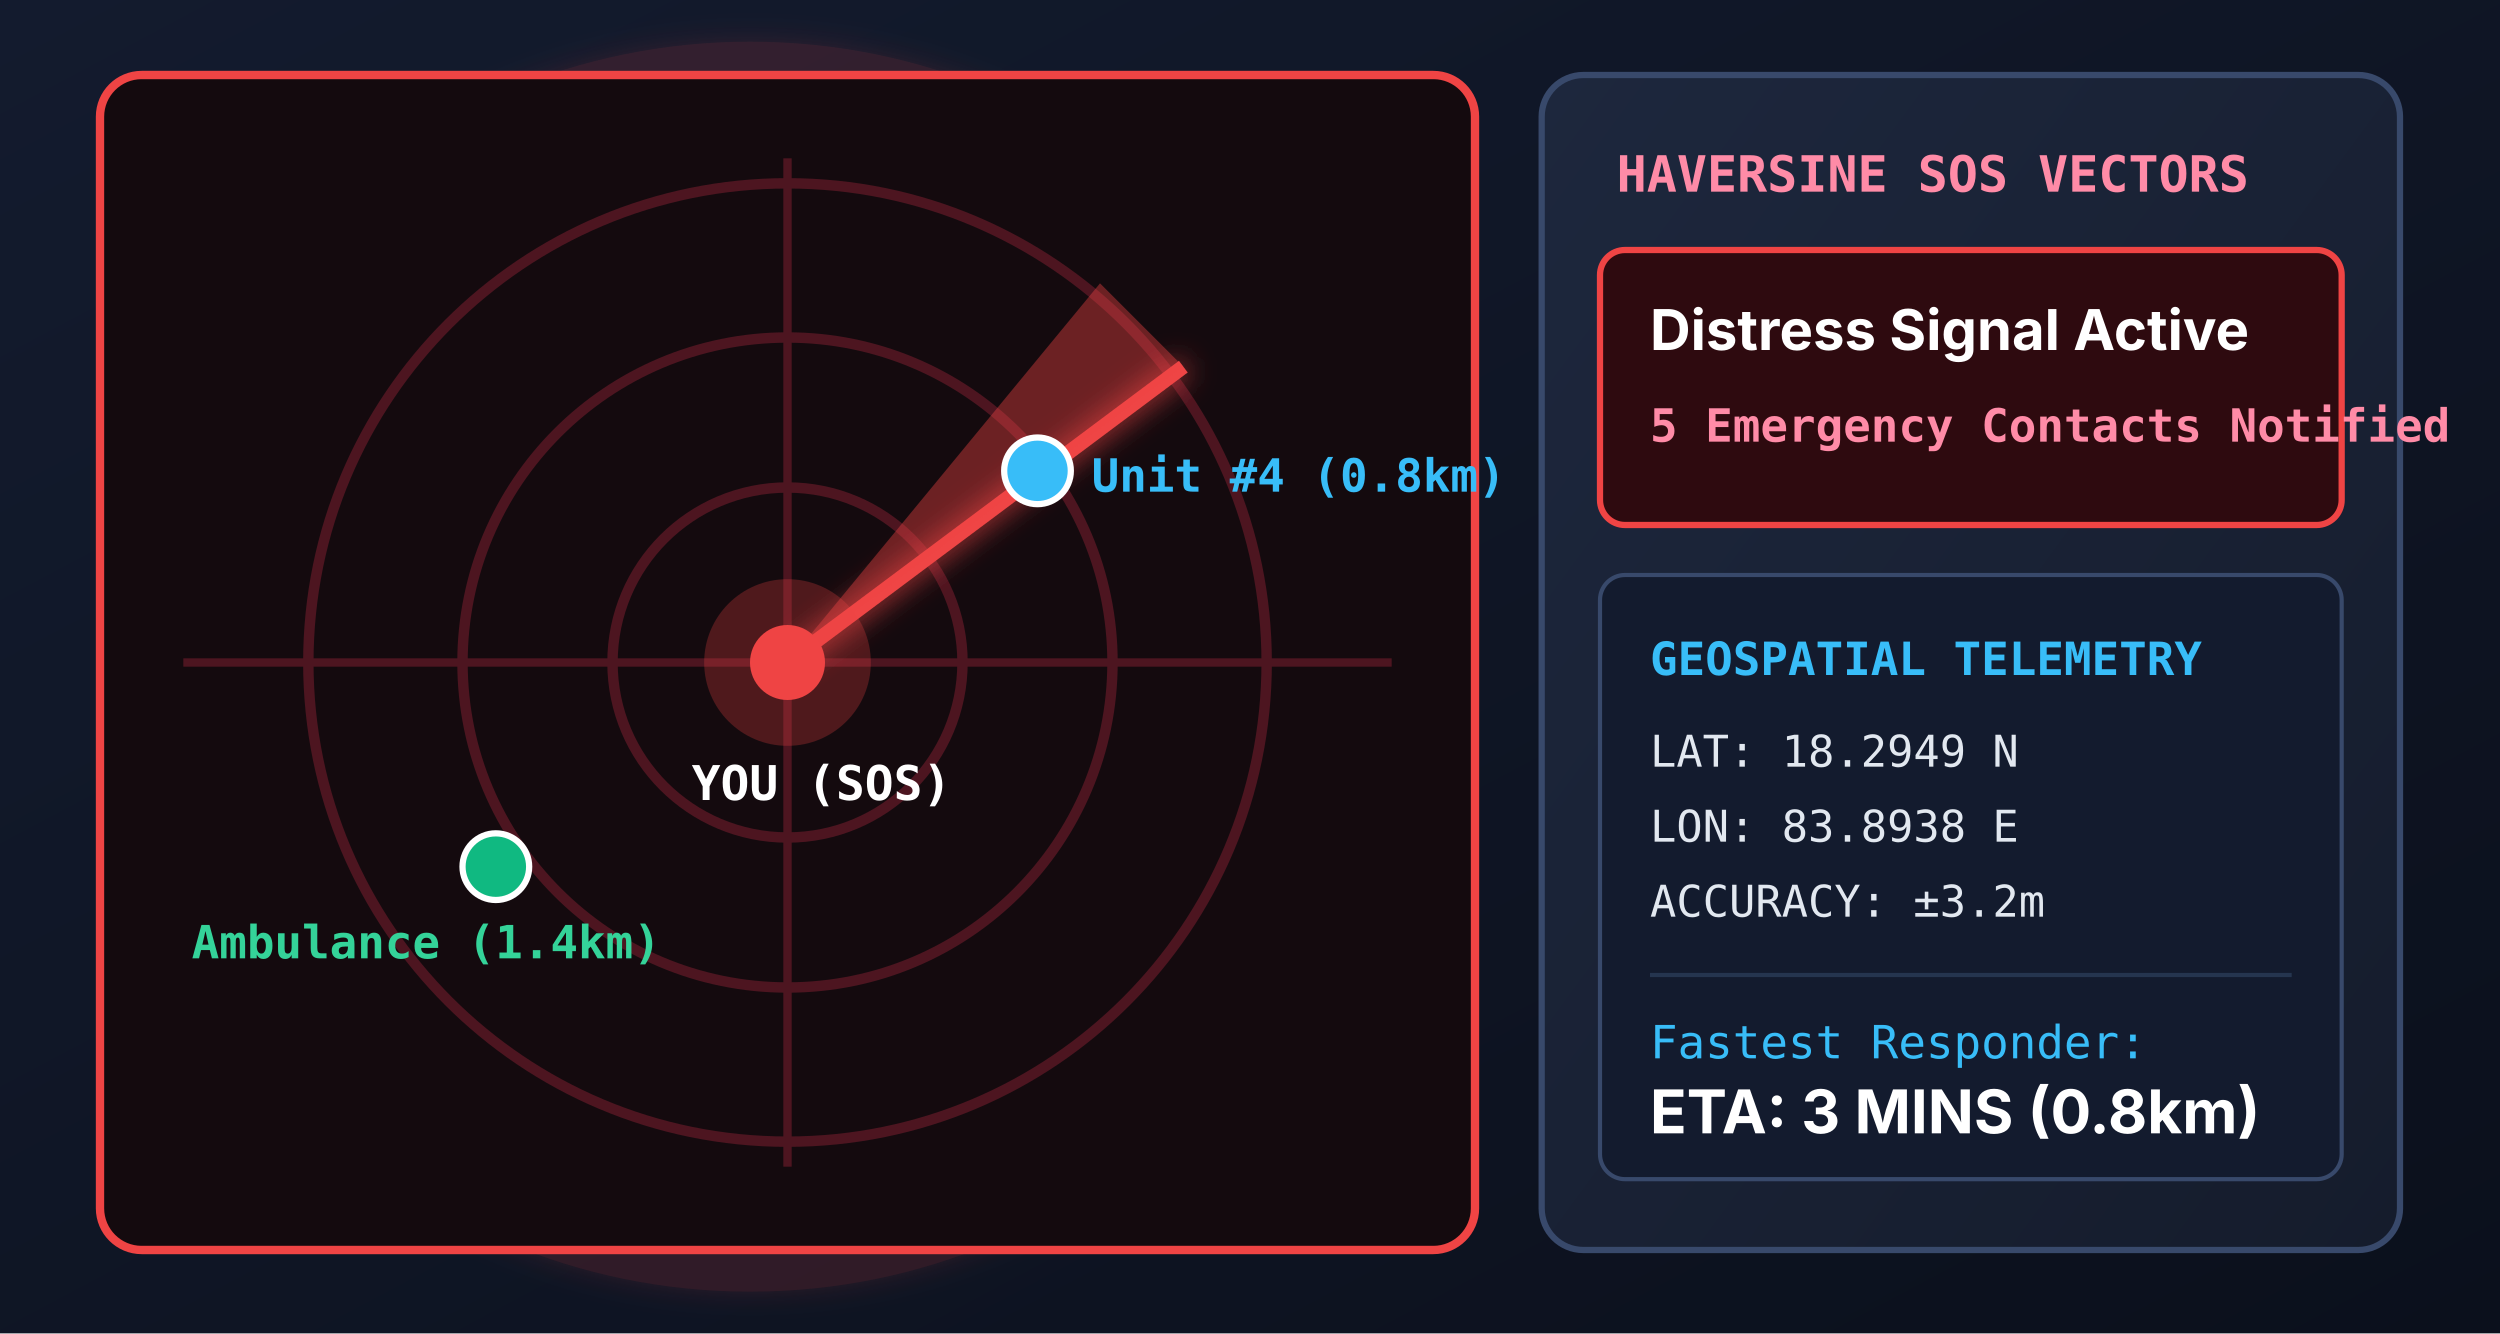
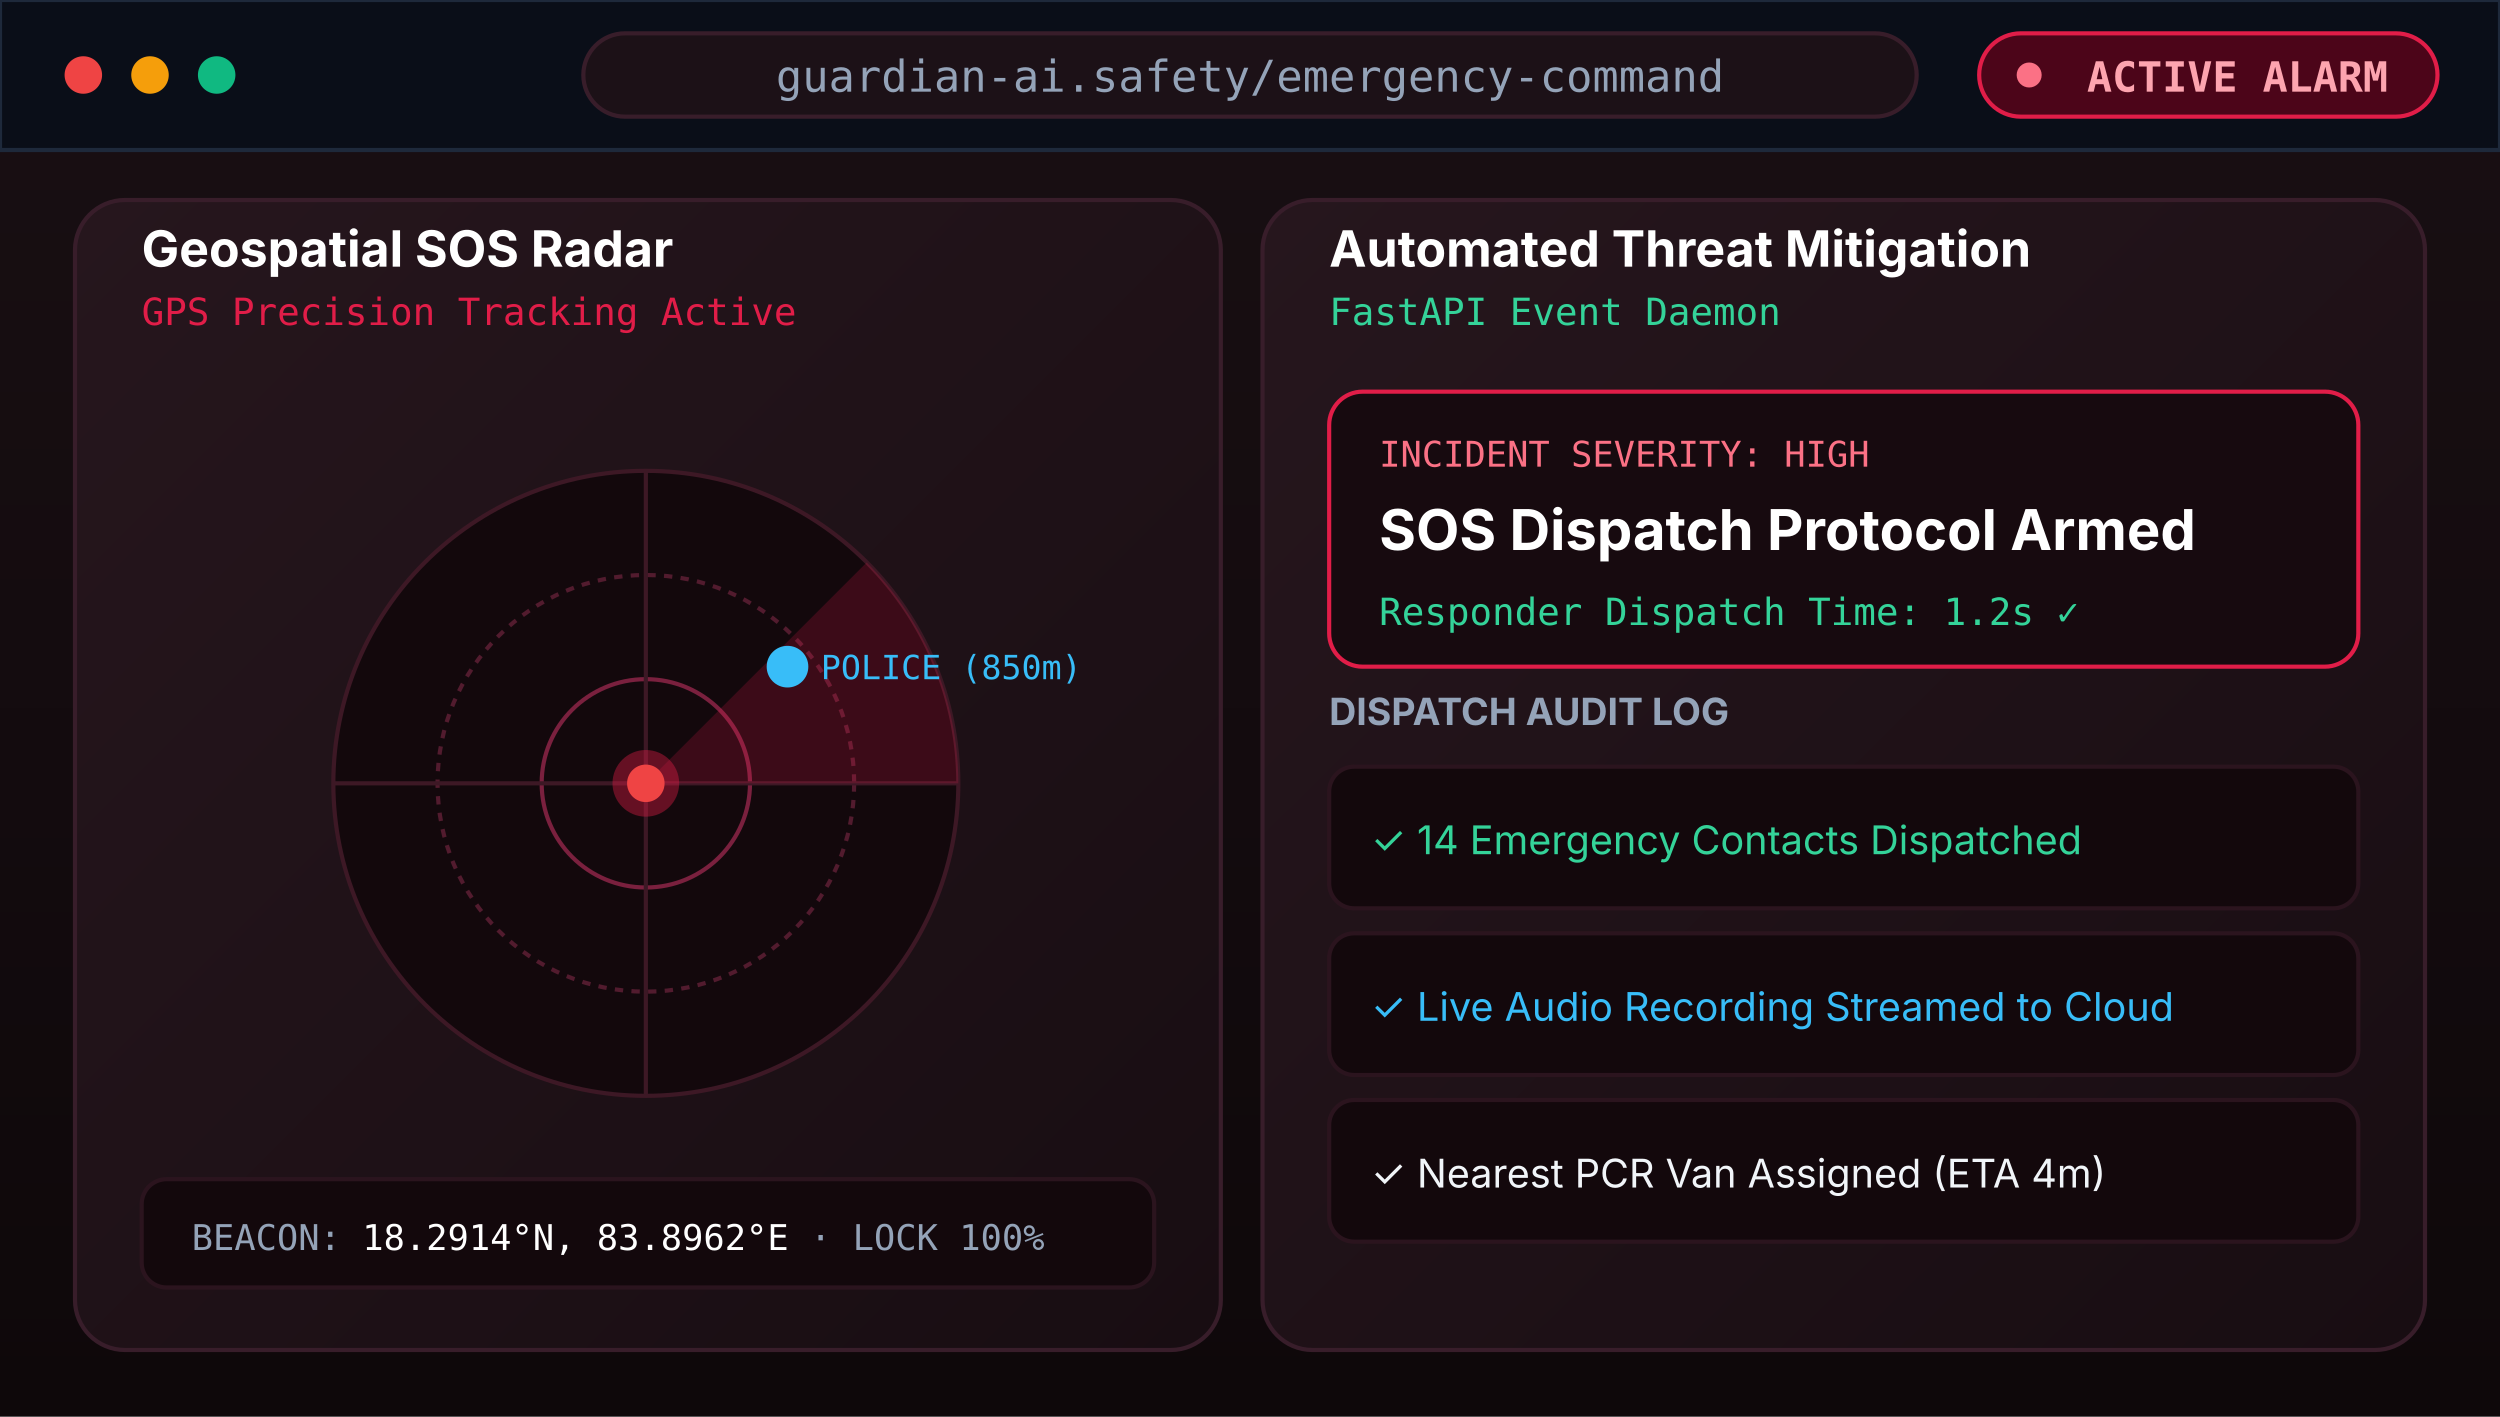
- <svg xmlns="http://www.w3.org/2000/svg" viewBox="0 0 600 320" width="600" height="320">
+ <svg xmlns="http://www.w3.org/2000/svg" viewBox="0 0 600 340" width="600" height="340">
  <defs>
-     <filter id="neon" x="-20%" y="-20%" width="140%" height="140%">
-       <feGaussianBlur stdDeviation="3.5" result="blur" />
-       <feComposite in="SourceGraphic" in2="blur" operator="over" />
-     </filter>
-     <linearGradient id="chartGrad" x1="0" y1="0" x2="0" y2="1">
-       <stop offset="0%" stop-color="#10B981" stop-opacity="0.6" />
-       <stop offset="100%" stop-color="#10B981" stop-opacity="0.05" />
+     <linearGradient id="bgGuard" x1="0" y1="0" x2="0" y2="1">
+       <stop offset="0%" stop-color="#190F13" />
+       <stop offset="100%" stop-color="#0E080A" />
    </linearGradient>
-     <linearGradient id="bgGrad" x1="0" y1="0" x2="1" y2="1">
-       <stop offset="0%" stop-color="#131B2E" />
-       <stop offset="100%" stop-color="#0B101C" />
-     </linearGradient>
-     <linearGradient id="cardGrad" x1="0" y1="0" x2="1" y2="1">
-       <stop offset="0%" stop-color="#1D273D" />
-       <stop offset="100%" stop-color="#151C2C" />
-     </linearGradient>
-     <linearGradient id="highlightGrad" x1="0" y1="0" x2="1" y2="1">
-       <stop offset="0%" stop-color="#283654" />
-       <stop offset="100%" stop-color="#1B2438" />
+     <linearGradient id="panelGuard" x1="0" y1="0" x2="1" y2="1">
+       <stop offset="0%" stop-color="#26161D" />
+       <stop offset="100%" stop-color="#180D12" />
    </linearGradient>
  </defs>
-   <rect width="600" height="320" fill="url(#bgGrad)" />
-   <circle cx="180" cy="160" r="150" fill="#EF4444" opacity="0.15" filter="url(#neon)" />
-   <g transform="translate(24, 18)">
-     <rect width="330" height="282" rx="10" fill="#140A0E" stroke="#EF4444" stroke-width="2" />
-     <circle cx="165" cy="141" r="115" fill="none" stroke="#4D1520" stroke-width="2.5" />
-     <circle cx="165" cy="141" r="78" fill="none" stroke="#4D1520" stroke-width="2.5" />
-     <circle cx="165" cy="141" r="42" fill="none" stroke="#4D1520" stroke-width="2.5" />
-     <line x1="165" y1="20" x2="165" y2="262" stroke="#4D1520" stroke-width="2" />
-     <line x1="20" y1="141" x2="310" y2="141" stroke="#4D1520" stroke-width="2" />
-     <line x1="165" y1="141" x2="260" y2="70" stroke="#EF4444" stroke-width="3.5" filter="url(#neon)" />
-     <polygon points="165,141 260,70 240,50" fill="#EF4444" opacity="0.4" />
-     <circle cx="165" cy="141" r="20" fill="#EF444445" />
-     <circle cx="165" cy="141" r="9" fill="#EF4444" />
-     <text x="142" y="174" font-family="'JetBrains Mono', monospace" font-size="11.5" font-weight="bold" fill="#FFFFFF">YOU (SOS)</text>
-     <circle cx="225" cy="95" r="8" fill="#38BDF8" stroke="#FFFFFF" stroke-width="1.5" />
-     <text x="238" y="100" font-family="'JetBrains Mono', monospace" font-size="11" font-weight="bold" fill="#38BDF8">Unit #4 (0.8km)</text>
-     <circle cx="95" cy="190" r="8" fill="#10B981" stroke="#FFFFFF" stroke-width="1.5" />
-     <text x="22" y="212" font-family="'JetBrains Mono', monospace" font-size="11" font-weight="bold" fill="#34D399">Ambulance (1.4km)</text>
+   <rect width="600" height="340" fill="url(#bgGuard)" />
+   <g transform="translate(0, 0)">
+     <rect width="600" height="36" fill="#0A0E18" stroke="#1E293B" stroke-width="1" />
+     <circle cx="20" cy="18" r="4.5" fill="#EF4444" />
+     <circle cx="36" cy="18" r="4.5" fill="#F59E0B" />
+     <circle cx="52" cy="18" r="4.5" fill="#10B981" />
+     <rect x="140" y="8" width="320" height="20" rx="10" fill="#1C1117" stroke="#381D2A" stroke-width="1" />
+     <text x="300" y="22" font-family="'JetBrains Mono', monospace" font-size="10.5" fill="#94A3B8" text-anchor="middle">guardian-ai.safety/emergency-command</text>
+     <rect x="475" y="8" width="110" height="20" rx="10" fill="#4C0519" stroke="#E11D48" stroke-width="1" />
+     <circle cx="487" cy="18" r="3" fill="#FB7185" />
+     <text x="537" y="22" font-family="'JetBrains Mono', monospace" font-size="10" font-weight="bold" fill="#FDA4AF" text-anchor="middle">ACTIVE ALARM</text>
  </g>
-   <g transform="translate(370, 18)">
-     <rect width="206" height="282" rx="10" fill="url(#cardGrad)" stroke="#38496B" stroke-width="1.5" />
-     <text x="18" y="28" font-family="'JetBrains Mono', monospace" font-size="12" font-weight="bold" fill="#FF8BA7">HAVERSINE SOS VECTORS</text>
-     <g transform="translate(14, 42)">
-       <rect width="178" height="66" rx="6" fill="#2E0A0F" stroke="#EF4444" stroke-width="1.5" />
-       <text x="12" y="24" font-family="'Inter', sans-serif" font-size="13.5" font-weight="bold" fill="#FFFFFF">Distress Signal Active</text>
-       <text x="12" y="46" font-family="'JetBrains Mono', monospace" font-size="11" font-weight="bold" fill="#FF8BA7">5 Emergency Contacts Notified</text>
+   <g transform="translate(18, 48)">
+     <rect width="275" height="276" rx="12" fill="url(#panelGuard)" stroke="#381D2A" stroke-width="1" />
+     <g transform="translate(16, 16)">
+       <text x="0" y="0" font-family="'Inter', sans-serif" font-size="12" font-weight="bold" fill="#FFFFFF">Geospatial SOS Radar</text>
+       <text x="0" y="14" font-family="'JetBrains Mono', monospace" font-size="9" fill="#E11D48">GPS Precision Tracking Active</text>
    </g>
-     <g transform="translate(14, 120)">
-       <rect width="178" height="145" rx="6" fill="#131B2E" stroke="#38496B" />
-       <text x="12" y="24" font-family="'JetBrains Mono', monospace" font-size="11" font-weight="bold" fill="#38BDF8">GEOSPATIAL TELEMETRY</text>
-       <text x="12" y="46" font-family="'JetBrains Mono', monospace" font-size="10.5" fill="#E2E8F0">LAT: 18.2949 N</text>
-       <text x="12" y="64" font-family="'JetBrains Mono', monospace" font-size="10.5" fill="#E2E8F0">LON: 83.8938 E</text>
-       <text x="12" y="82" font-family="'JetBrains Mono', monospace" font-size="10.5" fill="#E2E8F0">ACCURACY: ±3.2m</text>
-       <line x1="12" y1="96" x2="166" y2="96" stroke="#25354F" />
-       <text x="12" y="116" font-family="'JetBrains Mono', monospace" font-size="11" fill="#38BDF8">Fastest Responder:</text>
-       <text x="12" y="134" font-family="'Inter', sans-serif" font-size="14.5" font-weight="bold" fill="#FFFFFF">ETA: 3 MINS (0.8km)</text>
+     <g transform="translate(137, 140)">
+       <circle cx="0" cy="0" r="75" fill="#13080C" stroke="#3D1825" stroke-width="1" />
+       <circle cx="0" cy="0" r="50" fill="none" stroke="#521B2E" stroke-width="1" stroke-dasharray="2 2" />
+       <circle cx="0" cy="0" r="25" fill="none" stroke="#7A203E" stroke-width="1" />
+       <line x1="-75" y1="0" x2="75" y2="0" stroke="#3D1825" stroke-width="1" />
+       <line x1="0" y1="-75" x2="0" y2="75" stroke="#3D1825" stroke-width="1" />
+       <path d="M0 0 L53 -53 A75 75 0 0 1 75 0 Z" fill="#E11D48" fill-opacity="0.2" />
+       <circle cx="0" cy="0" r="8" fill="#E11D48" fill-opacity="0.4" />
+       <circle cx="0" cy="0" r="4.5" fill="#EF4444" />
+       <circle cx="34" cy="-28" r="5" fill="#38BDF8" />
+       <text x="42" y="-25" font-family="'JetBrains Mono', monospace" font-size="8" fill="#38BDF8">POLICE (850m)</text>
+     </g>
+     <g transform="translate(16, 235)">
+       <rect width="243" height="26" rx="6" fill="#13080C" stroke="#2B141E" />
+       <text x="12" y="17" font-family="'JetBrains Mono', monospace" font-size="8.5" fill="#94A3B8">
+         BEACON: <tspan fill="#FFFFFF">18.2914°N, 83.8962°E</tspan> · LOCK 100%
+       </text>
+     </g>
+   </g>
+   <g transform="translate(303, 48)">
+     <rect width="279" height="276" rx="12" fill="url(#panelGuard)" stroke="#381D2A" stroke-width="1" />
+     <g transform="translate(16, 16)">
+       <text x="0" y="0" font-family="'Inter', sans-serif" font-size="12" font-weight="bold" fill="#FFFFFF">Automated Threat Mitigation</text>
+       <text x="0" y="14" font-family="'JetBrains Mono', monospace" font-size="9" fill="#34D399">FastAPI Event Daemon</text>
+     </g>
+     <g transform="translate(16, 46)">
+       <rect width="247" height="66" rx="8" fill="#170A0F" stroke="#E11D48" stroke-width="1" />
+       <g transform="translate(12, 18)">
+         <text x="0" y="0" font-family="'JetBrains Mono', monospace" font-size="8.5" fill="#FB7185">INCIDENT SEVERITY: HIGH</text>
+         <text x="0" y="20" font-family="'Inter', sans-serif" font-size="13.5" font-weight="bold" fill="#FFFFFF">SOS Dispatch Protocol Armed</text>
+         <text x="0" y="38" font-family="'JetBrains Mono', monospace" font-size="9" fill="#34D399">Responder Dispatch Time: 1.2s ✓</text>
+       </g>
+     </g>
+     <g transform="translate(16, 126)">
+       <text x="0" y="0" font-family="'Inter', sans-serif" font-size="9" font-weight="bold" fill="#94A3B8">DISPATCH AUDIT LOG</text>
+       <g transform="translate(0, 10)">
+         <rect x="0" y="0" width="247" height="34" rx="6" fill="#13080C" stroke="#2B141E" />
+         <text x="10" y="21" font-family="'Inter', sans-serif" font-size="9.5" fill="#34D399">✓ 14 Emergency Contacts Dispatched</text>
+         <rect x="0" y="40" width="247" height="34" rx="6" fill="#13080C" stroke="#2B141E" />
+         <text x="10" y="61" font-family="'Inter', sans-serif" font-size="9.5" fill="#38BDF8">✓ Live Audio Recording Streamed to Cloud</text>
+         <rect x="0" y="80" width="247" height="34" rx="6" fill="#13080C" stroke="#2B141E" />
+         <text x="10" y="101" font-family="'Inter', sans-serif" font-size="9.5" fill="#F1F5F9">✓ Nearest PCR Van Assigned (ETA 4m)</text>
+       </g>
    </g>
  </g>
</svg>
